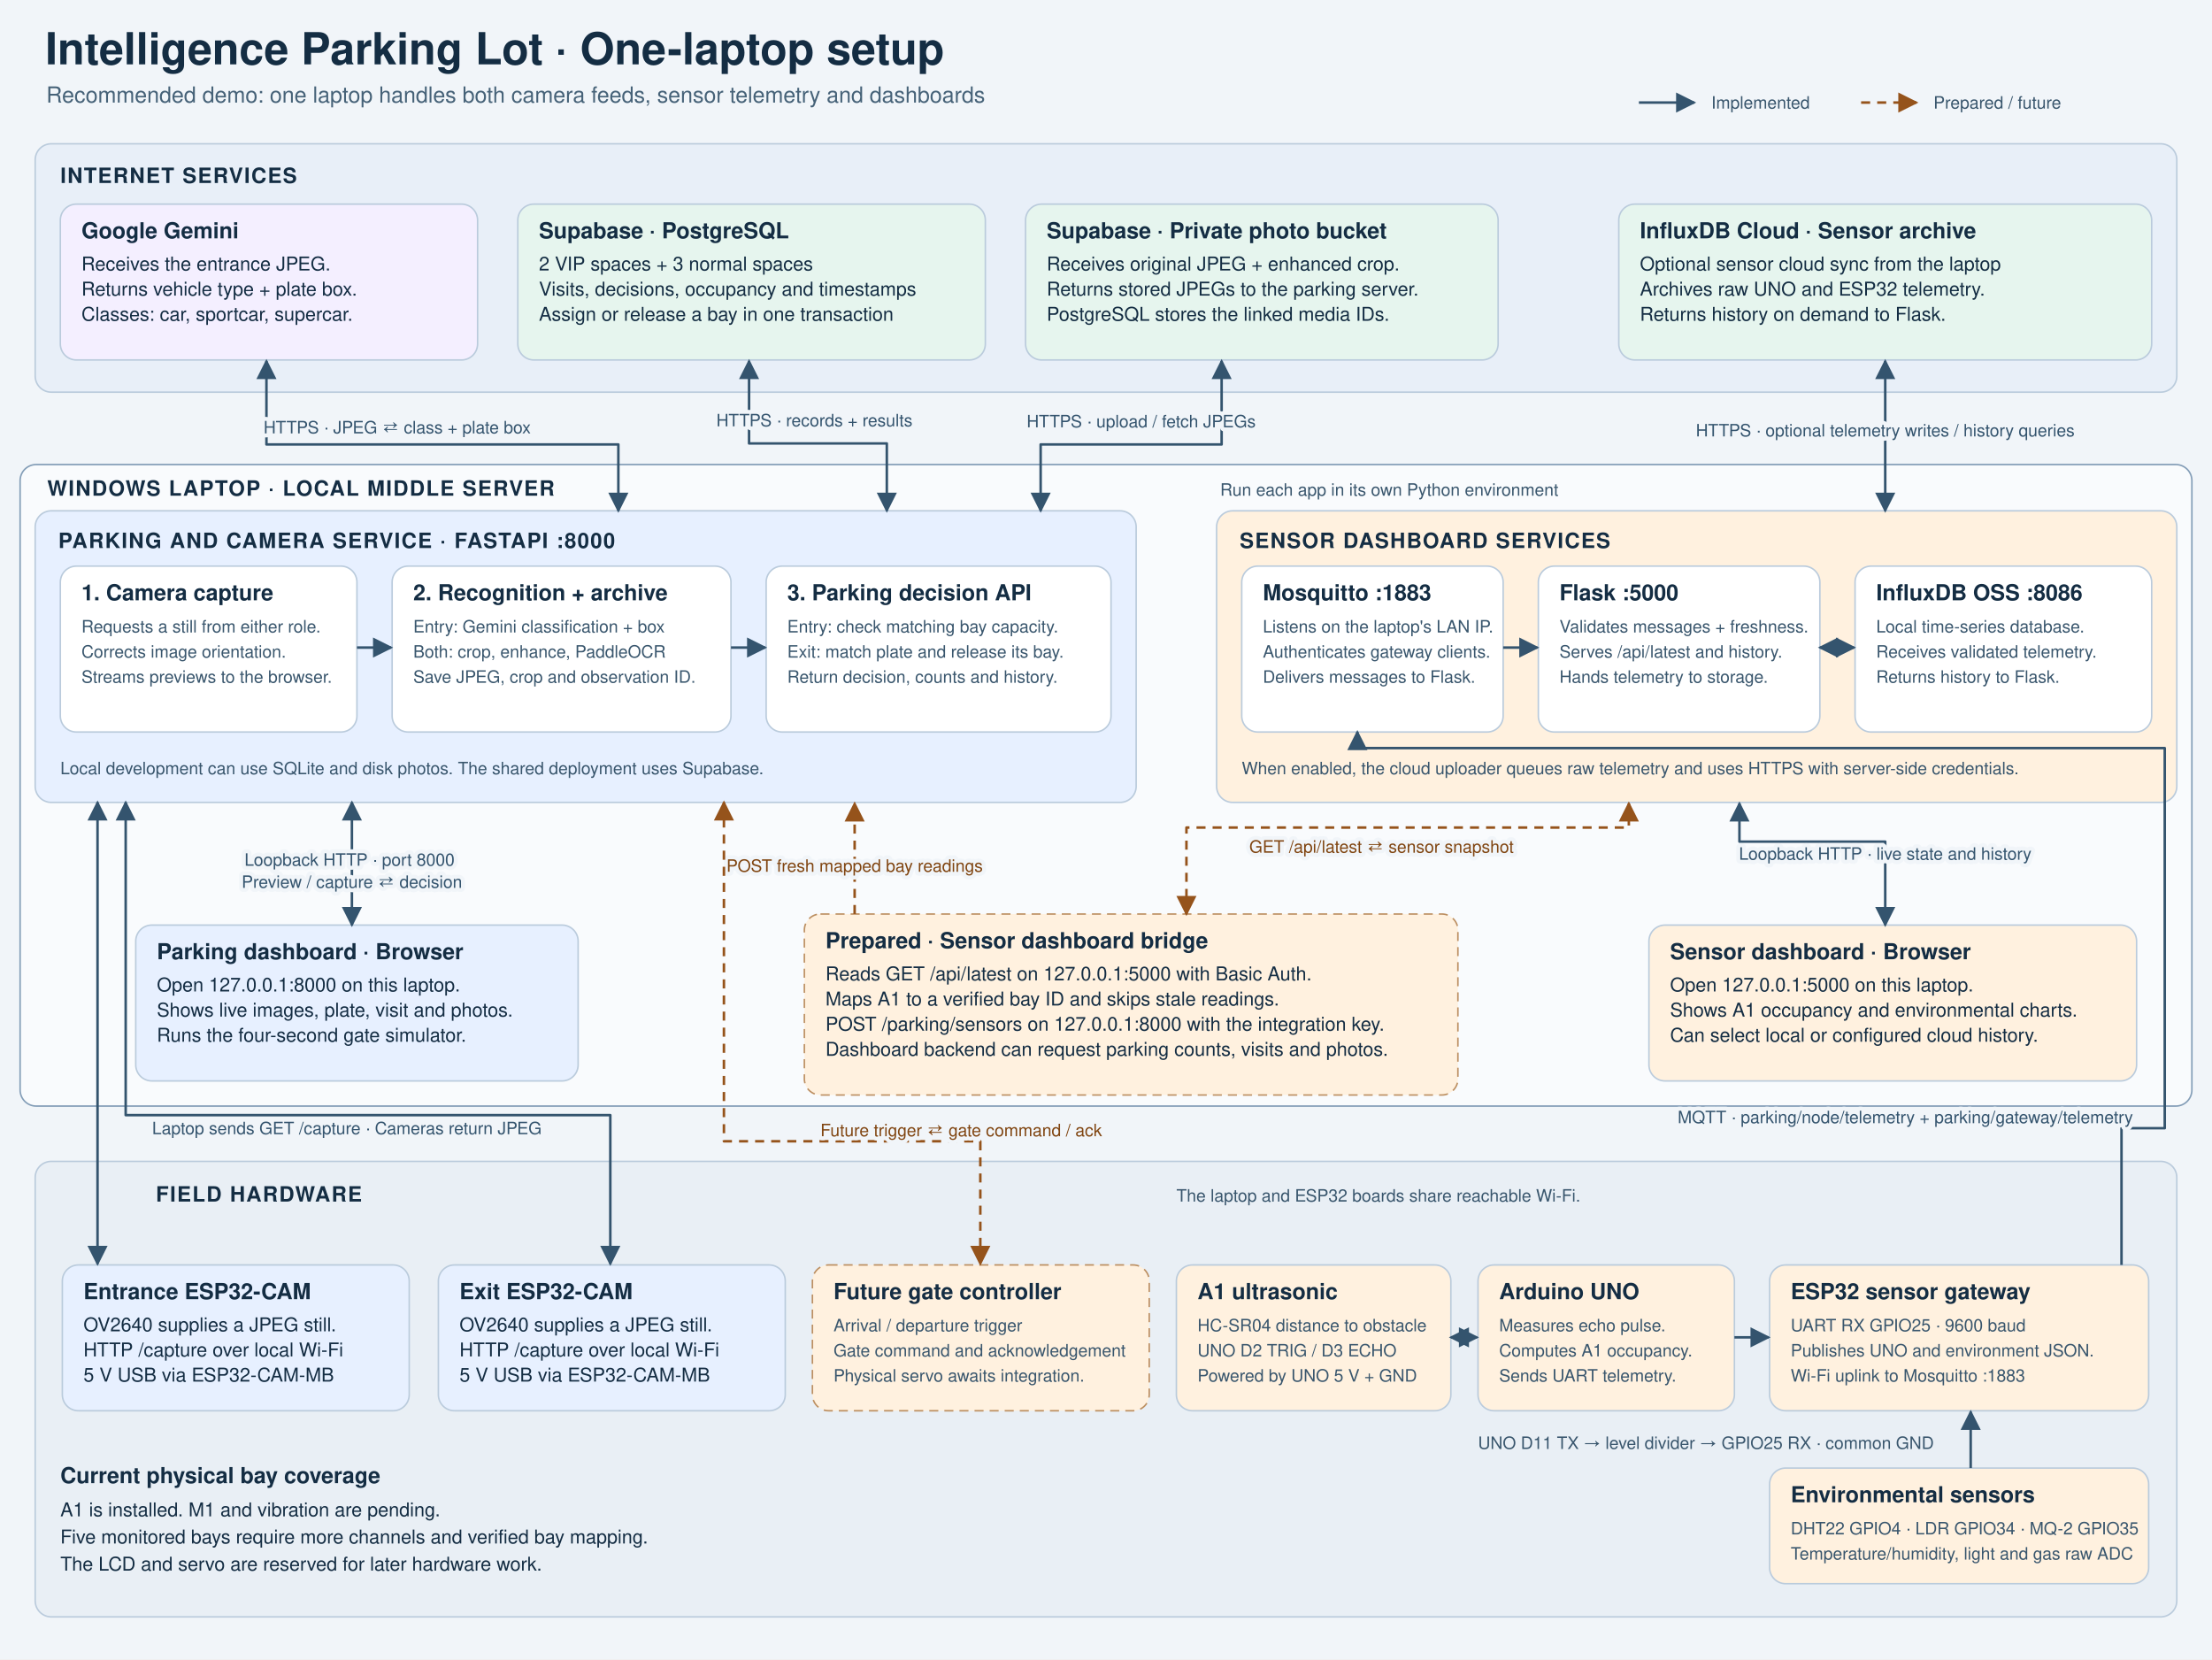
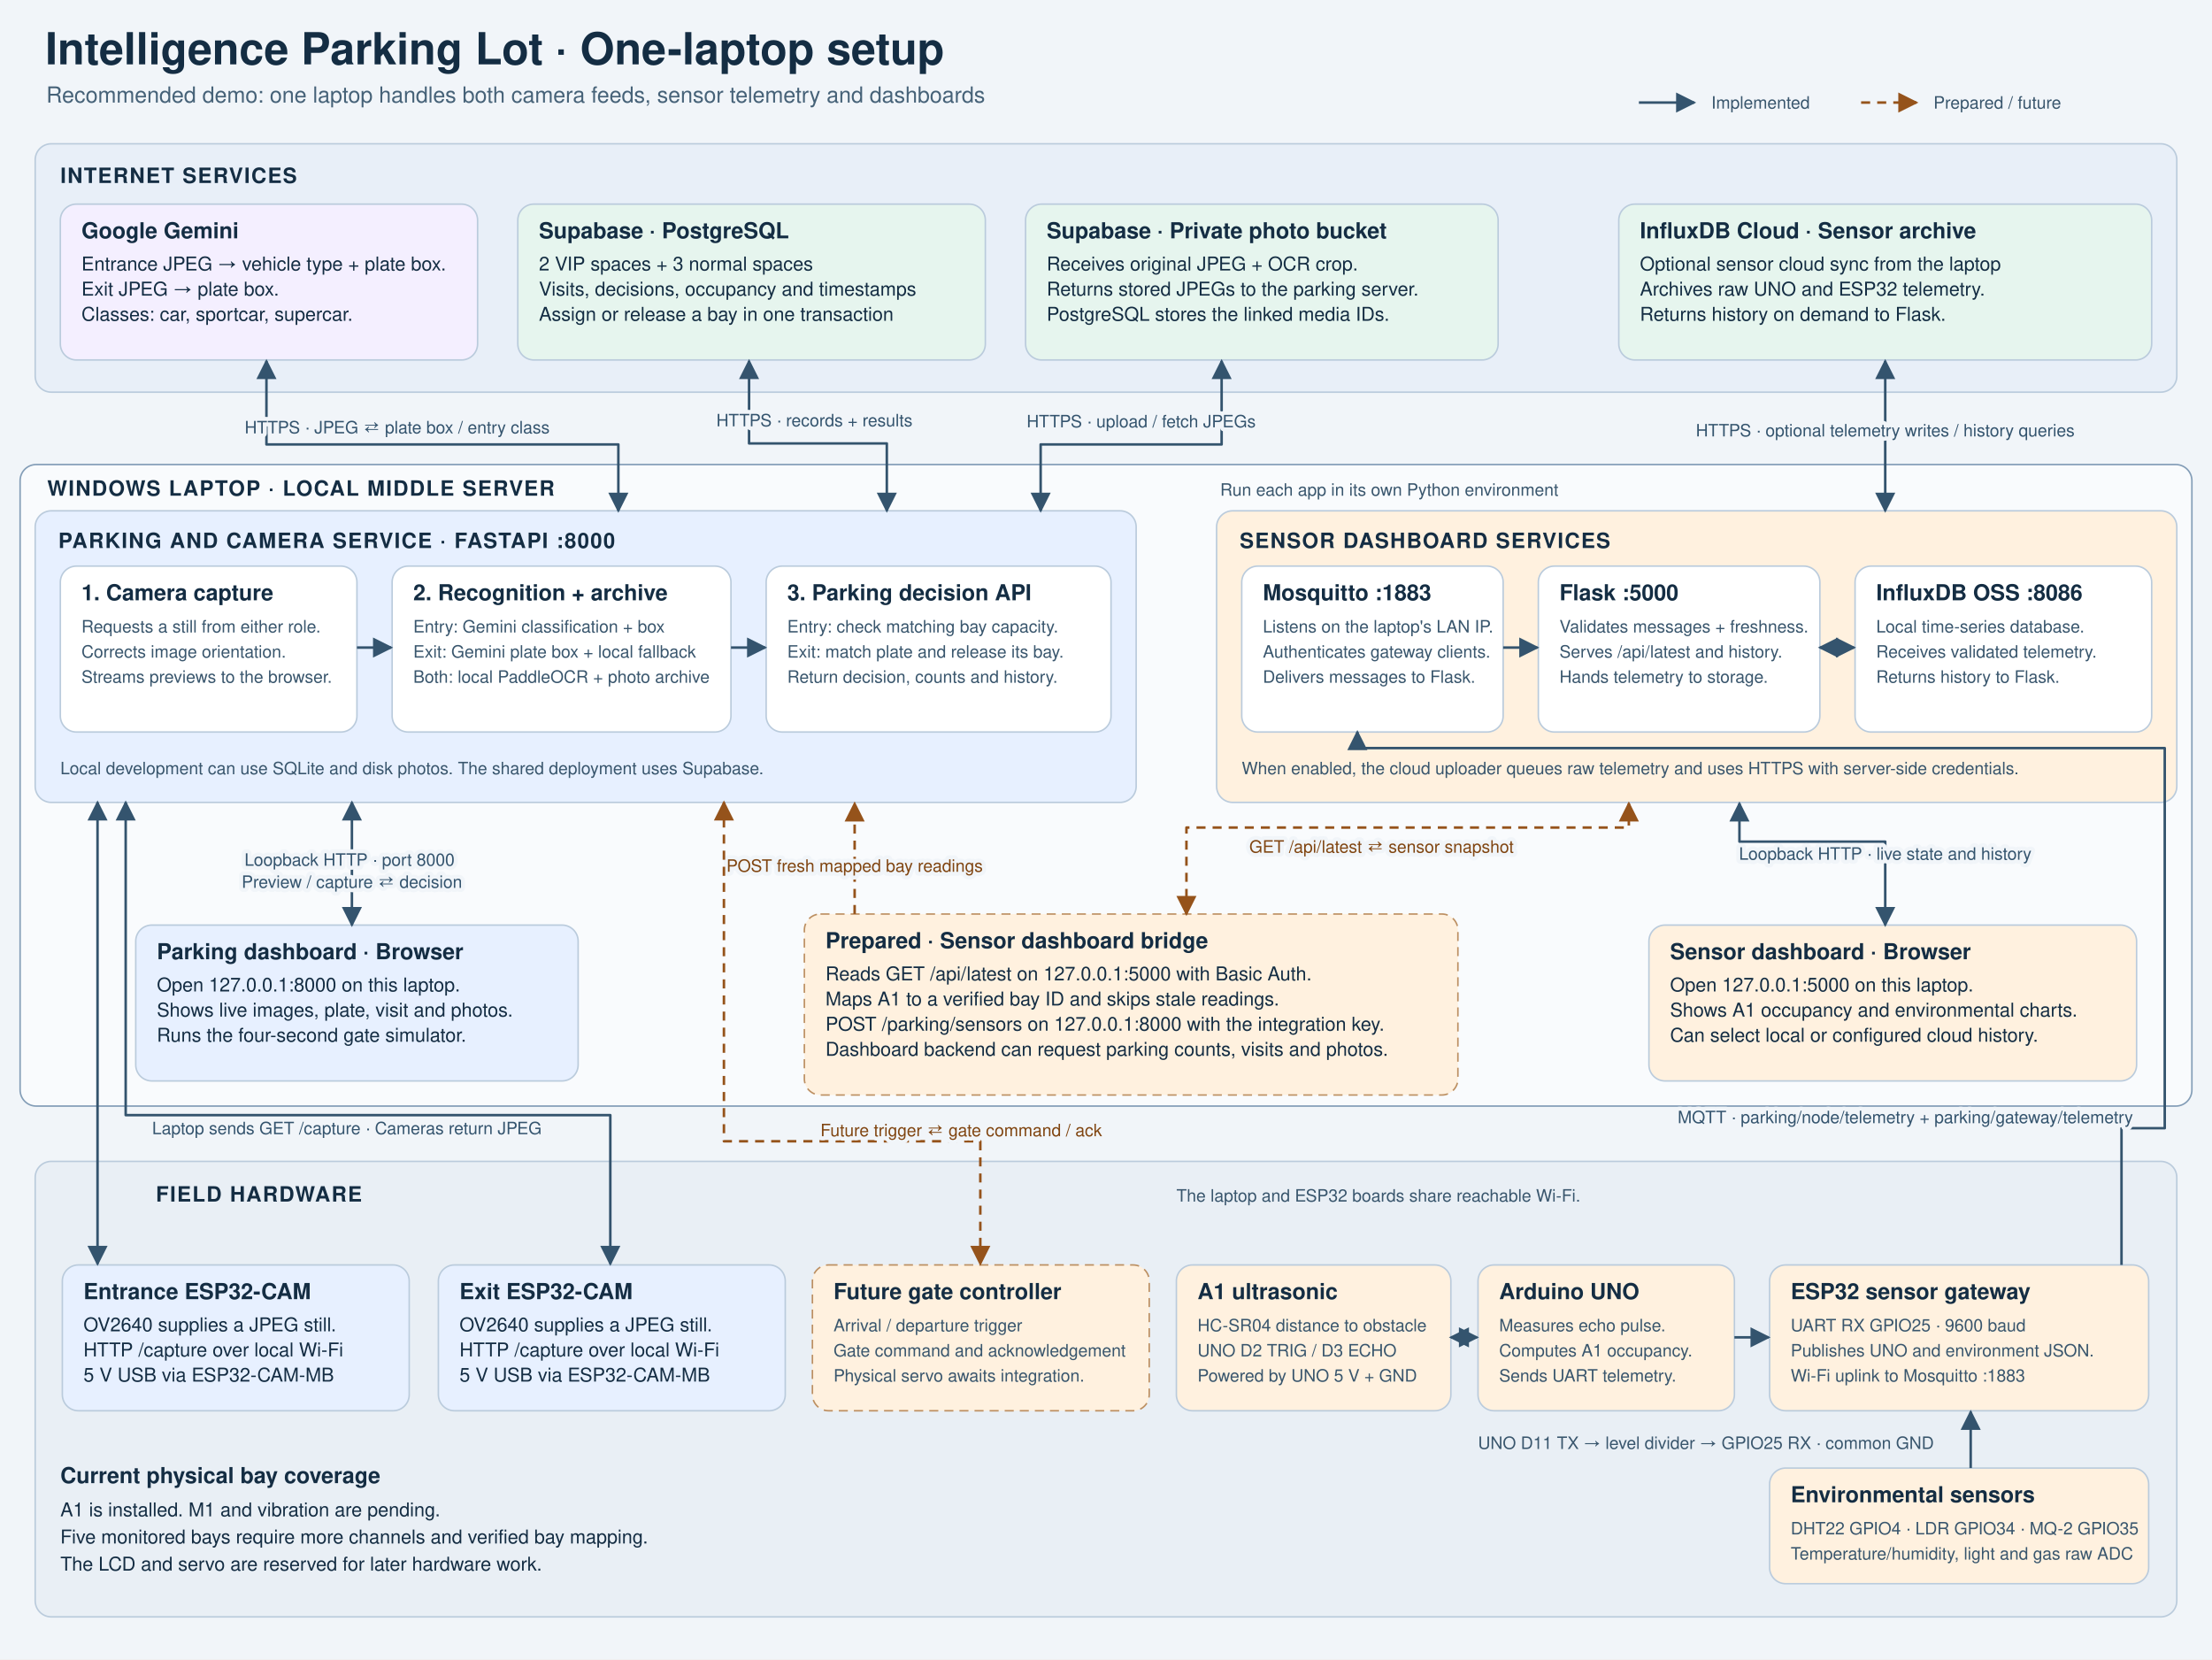
<svg xmlns="http://www.w3.org/2000/svg" width="2200" height="1650" viewBox="0 0 2200 1650">
  <defs>
    <marker id="arrow" viewBox="0 0 10 10" refX="9" refY="5" markerWidth="8" markerHeight="8" orient="auto-start-reverse">
      <path d="M0 0 L10 5 L0 10z" fill="#34546e" />
    </marker>
    <marker id="pending" viewBox="0 0 10 10" refX="9" refY="5" markerWidth="8" markerHeight="8" orient="auto-start-reverse">
      <path d="M0 0 L10 5 L0 10z" fill="#95531b" />
    </marker>
  </defs>
  <rect width="2200" height="1650" fill="#f1f5f9" />
  <style>
  text{font-family:Helvetica,Arial,sans-serif;fill:#142d43}
  .title{font-size:44px;font-weight:700}.subtitle{font-size:22px;fill:#466278}
  .section{font-size:21px;font-weight:700;letter-spacing:1.2px}
  .head{font-size:22px;font-weight:700}.body{font-size:19px}
  .small{font-size:17px;fill:#39566d}
  .label,.pending-label{font-size:17px;paint-order:stroke;stroke:#f1f5f9;stroke-width:8px;stroke-linejoin:round}
  .label{fill:#34546e}.pending-label{fill:#804511}
</style>
  <text x="45" y="64" class="title" text-anchor="start">
    <tspan x="45" dy="0">Intelligence Parking Lot · One-laptop setup</tspan>
  </text>
  <text x="46" y="102" class="subtitle" text-anchor="start">
    <tspan x="46" dy="0">Recommended demo: one laptop handles both camera feeds, sensor telemetry and dashboards</tspan>
  </text>
  <polyline points="1630,102 1685,102" fill="none" stroke="#34546e" stroke-width="2.5" stroke-linejoin="round" marker-end="url(#arrow)" />
  <text x="1702" y="108" class="small" text-anchor="start">
    <tspan x="1702" dy="0">Implemented</tspan>
  </text>
  <polyline points="1851,102 1906,102" fill="none" stroke="#95531b" stroke-width="2.5" stroke-linejoin="round" marker-end="url(#pending)" stroke-dasharray="9 7" />
  <text x="1923" y="108" class="small" text-anchor="start">
    <tspan x="1923" dy="0">Prepared / future</tspan>
  </text>
  <rect x="35" y="143" width="2130" height="247" rx="16" fill="#e8eff8" stroke="#bacbdc" stroke-width="1.5" />
  <text x="60" y="182" class="section" text-anchor="start">
    <tspan x="60" dy="0">INTERNET SERVICES</tspan>
  </text>
  <rect x="60" y="203" width="415" height="155" rx="16" fill="#f4efff" stroke="#bacbdc" stroke-width="1.5" />
  <text x="81" y="237" class="head" text-anchor="start">
    <tspan x="81" dy="0">Google Gemini</tspan>
  </text>
  <text x="81" y="269" class="body" text-anchor="start">
-     <tspan x="81" dy="0">Receives the entrance JPEG.</tspan>
-     <tspan x="81" dy="25">Returns vehicle type + plate box.</tspan>
+     <tspan x="81" dy="0">Entrance JPEG → vehicle type + plate box.</tspan>
+     <tspan x="81" dy="25">Exit JPEG → plate box.</tspan>
    <tspan x="81" dy="25">Classes: car, sportcar, supercar.</tspan>
  </text>
  <rect x="515" y="203" width="465" height="155" rx="16" fill="#e6f5ee" stroke="#bacbdc" stroke-width="1.5" />
  <text x="536" y="237" class="head" text-anchor="start">
    <tspan x="536" dy="0">Supabase · PostgreSQL</tspan>
  </text>
  <text x="536" y="269" class="body" text-anchor="start">
    <tspan x="536" dy="0">2 VIP spaces + 3 normal spaces</tspan>
    <tspan x="536" dy="25">Visits, decisions, occupancy and timestamps</tspan>
    <tspan x="536" dy="25">Assign or release a bay in one transaction</tspan>
  </text>
  <rect x="1020" y="203" width="470" height="155" rx="16" fill="#e6f5ee" stroke="#bacbdc" stroke-width="1.5" />
  <text x="1041" y="237" class="head" text-anchor="start">
    <tspan x="1041" dy="0">Supabase · Private photo bucket</tspan>
  </text>
  <text x="1041" y="269" class="body" text-anchor="start">
-     <tspan x="1041" dy="0">Receives original JPEG + enhanced crop.</tspan>
+     <tspan x="1041" dy="0">Receives original JPEG + OCR crop.</tspan>
    <tspan x="1041" dy="25">Returns stored JPEGs to the parking server.</tspan>
    <tspan x="1041" dy="25">PostgreSQL stores the linked media IDs.</tspan>
  </text>
  <rect x="1610" y="203" width="530" height="155" rx="16" fill="#e6f5ee" stroke="#bacbdc" stroke-width="1.5" />
  <text x="1631" y="237" class="head" text-anchor="start">
    <tspan x="1631" dy="0">InfluxDB Cloud · Sensor archive</tspan>
  </text>
  <text x="1631" y="269" class="body" text-anchor="start">
    <tspan x="1631" dy="0">Optional sensor cloud sync from the laptop</tspan>
    <tspan x="1631" dy="25">Archives raw UNO and ESP32 telemetry.</tspan>
    <tspan x="1631" dy="25">Returns history on demand to Flask.</tspan>
  </text>
  <rect x="20" y="462" width="2160" height="638" rx="16" fill="#f9fbfd" stroke="#839db7" stroke-width="1.5" />
  <text x="47" y="493" class="section" text-anchor="start">
    <tspan x="47" dy="0">WINDOWS LAPTOP  ·  LOCAL MIDDLE SERVER</tspan>
  </text>
  <text x="1550" y="493" class="small" text-anchor="end">
    <tspan x="1550" dy="0">Run each app in its own Python environment</tspan>
  </text>
  <rect x="35" y="508" width="1095" height="290" rx="16" fill="#e7f0ff" stroke="#bacbdc" stroke-width="1.5" />
  <text x="58" y="545" class="section" text-anchor="start">
    <tspan x="58" dy="0">PARKING AND CAMERA SERVICE  ·  FASTAPI  :8000</tspan>
  </text>
  <rect x="60" y="563" width="295" height="165" rx="16" fill="#ffffff" stroke="#bacbdc" stroke-width="1.5" />
  <text x="81" y="597" class="head" text-anchor="start">
    <tspan x="81" dy="0">1. Camera capture</tspan>
  </text>
  <text x="81" y="629" class="small" text-anchor="start">
    <tspan x="81" dy="0">Requests a still from either role.</tspan>
    <tspan x="81" dy="25">Corrects image orientation.</tspan>
    <tspan x="81" dy="25">Streams previews to the browser.</tspan>
  </text>
  <rect x="390" y="563" width="337" height="165" rx="16" fill="#ffffff" stroke="#bacbdc" stroke-width="1.5" />
  <text x="411" y="597" class="head" text-anchor="start">
    <tspan x="411" dy="0">2. Recognition + archive</tspan>
  </text>
  <text x="411" y="629" class="small" text-anchor="start">
    <tspan x="411" dy="0">Entry: Gemini classification + box</tspan>
-     <tspan x="411" dy="25">Both: crop, enhance, PaddleOCR</tspan>
-     <tspan x="411" dy="25">Save JPEG, crop and observation ID.</tspan>
+     <tspan x="411" dy="25">Exit: Gemini plate box + local fallback</tspan>
+     <tspan x="411" dy="25">Both: local PaddleOCR + photo archive</tspan>
  </text>
  <rect x="762" y="563" width="343" height="165" rx="16" fill="#ffffff" stroke="#bacbdc" stroke-width="1.5" />
  <text x="783" y="597" class="head" text-anchor="start">
    <tspan x="783" dy="0">3. Parking decision API</tspan>
  </text>
  <text x="783" y="629" class="small" text-anchor="start">
    <tspan x="783" dy="0">Entry: check matching bay capacity.</tspan>
    <tspan x="783" dy="25">Exit: match plate and release its bay.</tspan>
    <tspan x="783" dy="25">Return decision, counts and history.</tspan>
  </text>
  <polyline points="355,644 389,644" fill="none" stroke="#34546e" stroke-width="2.5" stroke-linejoin="round" marker-end="url(#arrow)" />
  <polyline points="727,644 761,644" fill="none" stroke="#34546e" stroke-width="2.5" stroke-linejoin="round" marker-end="url(#arrow)" />
  <text x="60" y="770" class="small" text-anchor="start">
    <tspan x="60" dy="0">Local development can use SQLite and disk photos. The shared deployment uses Supabase.</tspan>
  </text>
  <rect x="1210" y="508" width="955" height="290" rx="16" fill="#fff1df" stroke="#bacbdc" stroke-width="1.5" />
  <text x="1233" y="545" class="section" text-anchor="start">
    <tspan x="1233" dy="0">SENSOR DASHBOARD SERVICES</tspan>
  </text>
  <rect x="1235" y="563" width="260" height="165" rx="16" fill="#ffffff" stroke="#bacbdc" stroke-width="1.5" />
  <text x="1256" y="597" class="head" text-anchor="start">
    <tspan x="1256" dy="0">Mosquitto :1883</tspan>
  </text>
  <text x="1256" y="629" class="small" text-anchor="start">
    <tspan x="1256" dy="0">Listens on the laptop's LAN IP.</tspan>
    <tspan x="1256" dy="25">Authenticates gateway clients.</tspan>
    <tspan x="1256" dy="25">Delivers messages to Flask.</tspan>
  </text>
  <rect x="1530" y="563" width="280" height="165" rx="16" fill="#ffffff" stroke="#bacbdc" stroke-width="1.5" />
  <text x="1551" y="597" class="head" text-anchor="start">
    <tspan x="1551" dy="0">Flask :5000</tspan>
  </text>
  <text x="1551" y="629" class="small" text-anchor="start">
    <tspan x="1551" dy="0">Validates messages + freshness.</tspan>
    <tspan x="1551" dy="25">Serves /api/latest and history.</tspan>
    <tspan x="1551" dy="25">Hands telemetry to storage.</tspan>
  </text>
  <rect x="1845" y="563" width="295" height="165" rx="16" fill="#ffffff" stroke="#bacbdc" stroke-width="1.5" />
  <text x="1866" y="597" class="head" text-anchor="start">
    <tspan x="1866" dy="0">InfluxDB OSS :8086</tspan>
  </text>
  <text x="1866" y="629" class="small" text-anchor="start">
    <tspan x="1866" dy="0">Local time-series database.</tspan>
    <tspan x="1866" dy="25">Receives validated telemetry.</tspan>
    <tspan x="1866" dy="25">Returns history to Flask.</tspan>
  </text>
  <polyline points="1495,644 1529,644" fill="none" stroke="#34546e" stroke-width="2.5" stroke-linejoin="round" marker-end="url(#arrow)" />
  <polyline points="1810,644 1844,644" fill="none" stroke="#34546e" stroke-width="2.5" stroke-linejoin="round" marker-end="url(#arrow)" marker-start="url(#arrow)" />
  <text x="1235" y="770" class="small" text-anchor="start">
    <tspan x="1235" dy="0">When enabled, the cloud uploader queues raw telemetry and uses HTTPS with server-side credentials.</tspan>
  </text>
  <polyline points="615,508 615,442 265,442 265,359" fill="none" stroke="#34546e" stroke-width="2.5" stroke-linejoin="round" marker-end="url(#arrow)" marker-start="url(#arrow)" />
  <text x="395" y="431" class="label" text-anchor="middle">
-     <tspan x="395" dy="0">HTTPS · JPEG ⇄ class + plate box</tspan>
+     <tspan x="395" dy="0">HTTPS · JPEG ⇄ plate box / entry class</tspan>
  </text>
  <polyline points="882,508 882,441 745,441 745,359" fill="none" stroke="#34546e" stroke-width="2.5" stroke-linejoin="round" marker-end="url(#arrow)" marker-start="url(#arrow)" />
  <text x="810" y="424" class="label" text-anchor="middle">
    <tspan x="810" dy="0">HTTPS · records + results</tspan>
  </text>
  <polyline points="1035,508 1035,442 1215,442 1215,359" fill="none" stroke="#34546e" stroke-width="2.5" stroke-linejoin="round" marker-end="url(#arrow)" marker-start="url(#arrow)" />
  <text x="1135" y="425" class="label" text-anchor="middle">
    <tspan x="1135" dy="0">HTTPS · upload / fetch JPEGs</tspan>
  </text>
  <polyline points="1875,508 1875,359" fill="none" stroke="#34546e" stroke-width="2.5" stroke-linejoin="round" marker-end="url(#arrow)" marker-start="url(#arrow)" />
  <text x="1875" y="434" class="label" text-anchor="middle">
    <tspan x="1875" dy="0">HTTPS · optional telemetry writes / history queries</tspan>
  </text>
  <rect x="135" y="920" width="440" height="155" rx="16" fill="#e7f0ff" stroke="#bacbdc" stroke-width="1.5" />
  <text x="156" y="954" class="head" text-anchor="start">
    <tspan x="156" dy="0">Parking dashboard · Browser</tspan>
  </text>
  <text x="156" y="986" class="body" text-anchor="start">
    <tspan x="156" dy="0">Open 127.0.0.1:8000 on this laptop.</tspan>
    <tspan x="156" dy="25">Shows live images, plate, visit and photos.</tspan>
    <tspan x="156" dy="25">Runs the four-second gate simulator.</tspan>
  </text>
  <rect x="800" y="909" width="650" height="180" rx="16" fill="#fff1df" stroke="#bc8f61" stroke-width="1.5" stroke-dasharray="9 6" />
  <text x="821" y="943" class="head" text-anchor="start">
    <tspan x="821" dy="0">Prepared · Sensor dashboard bridge</tspan>
  </text>
  <text x="821" y="975" class="body" text-anchor="start">
    <tspan x="821" dy="0">Reads GET /api/latest on 127.0.0.1:5000 with Basic Auth.</tspan>
    <tspan x="821" dy="25">Maps A1 to a verified bay ID and skips stale readings.</tspan>
    <tspan x="821" dy="25">POST /parking/sensors on 127.0.0.1:8000 with the integration key.</tspan>
    <tspan x="821" dy="25">Dashboard backend can request parking counts, visits and photos.</tspan>
  </text>
  <rect x="1640" y="920" width="485" height="155" rx="16" fill="#fff1df" stroke="#bacbdc" stroke-width="1.5" />
  <text x="1661" y="954" class="head" text-anchor="start">
    <tspan x="1661" dy="0">Sensor dashboard · Browser</tspan>
  </text>
  <text x="1661" y="986" class="body" text-anchor="start">
    <tspan x="1661" dy="0">Open 127.0.0.1:5000 on this laptop.</tspan>
    <tspan x="1661" dy="25">Shows A1 occupancy and environmental charts.</tspan>
    <tspan x="1661" dy="25">Can select local or configured cloud history.</tspan>
  </text>
  <polyline points="350,920 350,798" fill="none" stroke="#34546e" stroke-width="2.5" stroke-linejoin="round" marker-end="url(#arrow)" marker-start="url(#arrow)" />
  <text x="350" y="861" class="label" text-anchor="middle">
    <tspan x="350" dy="0">Loopback HTTP · port 8000</tspan>
    <tspan x="350" dy="22">Preview / capture ⇄ decision</tspan>
  </text>
  <polyline points="1875,920 1875,837 1730,837 1730,799" fill="none" stroke="#34546e" stroke-width="2.5" stroke-linejoin="round" marker-end="url(#arrow)" marker-start="url(#arrow)" />
  <text x="1875" y="855" class="label" text-anchor="middle">
    <tspan x="1875" dy="0">Loopback HTTP · live state and history</tspan>
  </text>
  <polyline points="1180,909 1180,823 1620,823 1620,799" fill="none" stroke="#95531b" stroke-width="2.5" stroke-linejoin="round" marker-end="url(#pending)" marker-start="url(#pending)" stroke-dasharray="9 7" />
  <text x="1374" y="848" class="pending-label" text-anchor="middle">
    <tspan x="1374" dy="0">GET /api/latest ⇄ sensor snapshot</tspan>
  </text>
  <polyline points="850,909 850,799" fill="none" stroke="#95531b" stroke-width="2.5" stroke-linejoin="round" marker-end="url(#pending)" stroke-dasharray="9 7" />
  <text x="850" y="867" class="pending-label" text-anchor="middle">
    <tspan x="850" dy="0">POST fresh mapped bay readings</tspan>
  </text>
  <rect x="35" y="1155" width="2130" height="453" rx="16" fill="#e9eff5" stroke="#bacbdc" stroke-width="1.5" />
  <text x="155" y="1195" class="section" text-anchor="start">
    <tspan x="155" dy="0">FIELD HARDWARE</tspan>
  </text>
  <text x="1170" y="1195" class="small" text-anchor="start">
    <tspan x="1170" dy="0">The laptop and ESP32 boards share reachable Wi-Fi.</tspan>
  </text>
  <rect x="62" y="1258" width="345" height="145" rx="16" fill="#e7f0ff" stroke="#bacbdc" stroke-width="1.5" />
  <text x="83" y="1292" class="head" text-anchor="start">
    <tspan x="83" dy="0">Entrance ESP32-CAM</tspan>
  </text>
  <text x="83" y="1324" class="body" text-anchor="start">
    <tspan x="83" dy="0">OV2640 supplies a JPEG still.</tspan>
    <tspan x="83" dy="25">HTTP /capture over local Wi-Fi</tspan>
    <tspan x="83" dy="25">5 V USB via ESP32-CAM-MB</tspan>
  </text>
  <rect x="436" y="1258" width="345" height="145" rx="16" fill="#e7f0ff" stroke="#bacbdc" stroke-width="1.5" />
  <text x="457" y="1292" class="head" text-anchor="start">
    <tspan x="457" dy="0">Exit ESP32-CAM</tspan>
  </text>
  <text x="457" y="1324" class="body" text-anchor="start">
    <tspan x="457" dy="0">OV2640 supplies a JPEG still.</tspan>
    <tspan x="457" dy="25">HTTP /capture over local Wi-Fi</tspan>
    <tspan x="457" dy="25">5 V USB via ESP32-CAM-MB</tspan>
  </text>
  <rect x="808" y="1258" width="335" height="145" rx="16" fill="#fff1df" stroke="#bc8f61" stroke-width="1.5" stroke-dasharray="9 6" />
  <text x="829" y="1292" class="head" text-anchor="start">
    <tspan x="829" dy="0">Future gate controller</tspan>
  </text>
  <text x="829" y="1324" class="small" text-anchor="start">
    <tspan x="829" dy="0">Arrival / departure trigger</tspan>
    <tspan x="829" dy="25">Gate command and acknowledgement</tspan>
    <tspan x="829" dy="25">Physical servo awaits integration.</tspan>
  </text>
  <rect x="1170" y="1258" width="273" height="145" rx="16" fill="#fff1df" stroke="#bacbdc" stroke-width="1.5" />
  <text x="1191" y="1292" class="head" text-anchor="start">
    <tspan x="1191" dy="0">A1 ultrasonic</tspan>
  </text>
  <text x="1191" y="1324" class="small" text-anchor="start">
    <tspan x="1191" dy="0">HC-SR04 distance to obstacle</tspan>
    <tspan x="1191" dy="25">UNO D2 TRIG / D3 ECHO</tspan>
    <tspan x="1191" dy="25">Powered by UNO 5 V + GND</tspan>
  </text>
  <rect x="1470" y="1258" width="255" height="145" rx="16" fill="#fff1df" stroke="#bacbdc" stroke-width="1.5" />
  <text x="1491" y="1292" class="head" text-anchor="start">
    <tspan x="1491" dy="0">Arduino UNO</tspan>
  </text>
  <text x="1491" y="1324" class="small" text-anchor="start">
    <tspan x="1491" dy="0">Measures echo pulse.</tspan>
    <tspan x="1491" dy="25">Computes A1 occupancy.</tspan>
    <tspan x="1491" dy="25">Sends UART telemetry.</tspan>
  </text>
  <rect x="1760" y="1258" width="377" height="145" rx="16" fill="#fff1df" stroke="#bacbdc" stroke-width="1.5" />
  <text x="1781" y="1292" class="head" text-anchor="start">
    <tspan x="1781" dy="0">ESP32 sensor gateway</tspan>
  </text>
  <text x="1781" y="1324" class="small" text-anchor="start">
    <tspan x="1781" dy="0">UART RX GPIO25 · 9600 baud</tspan>
    <tspan x="1781" dy="25">Publishes UNO and environment JSON.</tspan>
    <tspan x="1781" dy="25">Wi-Fi uplink to Mosquitto :1883</tspan>
  </text>
  <rect x="1760" y="1460" width="377" height="115" rx="16" fill="#fff1df" stroke="#bacbdc" stroke-width="1.5" />
  <text x="1781" y="1494" class="head" text-anchor="start">
    <tspan x="1781" dy="0">Environmental sensors</tspan>
  </text>
  <text x="1781" y="1526" class="small" text-anchor="start">
    <tspan x="1781" dy="0">DHT22 GPIO4 · LDR GPIO34 · MQ-2 GPIO35</tspan>
    <tspan x="1781" dy="25">Temperature/humidity, light and gas raw ADC</tspan>
  </text>
  <polyline points="97,798 97,1257" fill="none" stroke="#34546e" stroke-width="2.5" stroke-linejoin="round" marker-end="url(#arrow)" marker-start="url(#arrow)" />
  <polyline points="125,798 125,1109 607,1109 607,1257" fill="none" stroke="#34546e" stroke-width="2.5" stroke-linejoin="round" marker-end="url(#arrow)" marker-start="url(#arrow)" />
  <text x="345" y="1128" class="label" text-anchor="middle">
    <tspan x="345" dy="0">Laptop sends GET /capture · Cameras return JPEG</tspan>
  </text>
  <polyline points="1443,1330 1469,1330" fill="none" stroke="#34546e" stroke-width="2.5" stroke-linejoin="round" marker-end="url(#arrow)" marker-start="url(#arrow)" />
  <polyline points="1725,1330 1759,1330" fill="none" stroke="#34546e" stroke-width="2.5" stroke-linejoin="round" marker-end="url(#arrow)" />
  <text x="1470" y="1441" class="small" text-anchor="start">
    <tspan x="1470" dy="0">UNO D11 TX → level divider → GPIO25 RX · common GND</tspan>
  </text>
  <polyline points="1960,1460 1960,1404" fill="none" stroke="#34546e" stroke-width="2.5" stroke-linejoin="round" marker-end="url(#arrow)" />
  <polyline points="2110,1258 2110,1122 2153,1122 2153,744 1350,744 1350,728" fill="none" stroke="#34546e" stroke-width="2.5" stroke-linejoin="round" marker-end="url(#arrow)" />
  <text x="1895" y="1117" class="label" text-anchor="middle">
    <tspan x="1895" dy="0">MQTT · parking/node/telemetry + parking/gateway/telemetry</tspan>
  </text>
  <polyline points="720,798 720,1135 975,1135 975,1257" fill="none" stroke="#95531b" stroke-width="2.5" stroke-linejoin="round" marker-end="url(#pending)" marker-start="url(#pending)" stroke-dasharray="9 7" />
  <text x="956" y="1130" class="pending-label" text-anchor="middle">
    <tspan x="956" dy="0">Future trigger ⇄ gate command / ack</tspan>
  </text>
  <text x="60" y="1475" class="head" text-anchor="start">
    <tspan x="60" dy="0">Current physical bay coverage</tspan>
  </text>
  <text x="60" y="1508" class="body" text-anchor="start">
    <tspan x="60" dy="0">A1 is installed. M1 and vibration are pending.</tspan>
    <tspan x="60" dy="27">Five monitored bays require more channels and verified bay mapping.</tspan>
    <tspan x="60" dy="27">The LCD and servo are reserved for later hardware work.</tspan>
  </text>
</svg>
